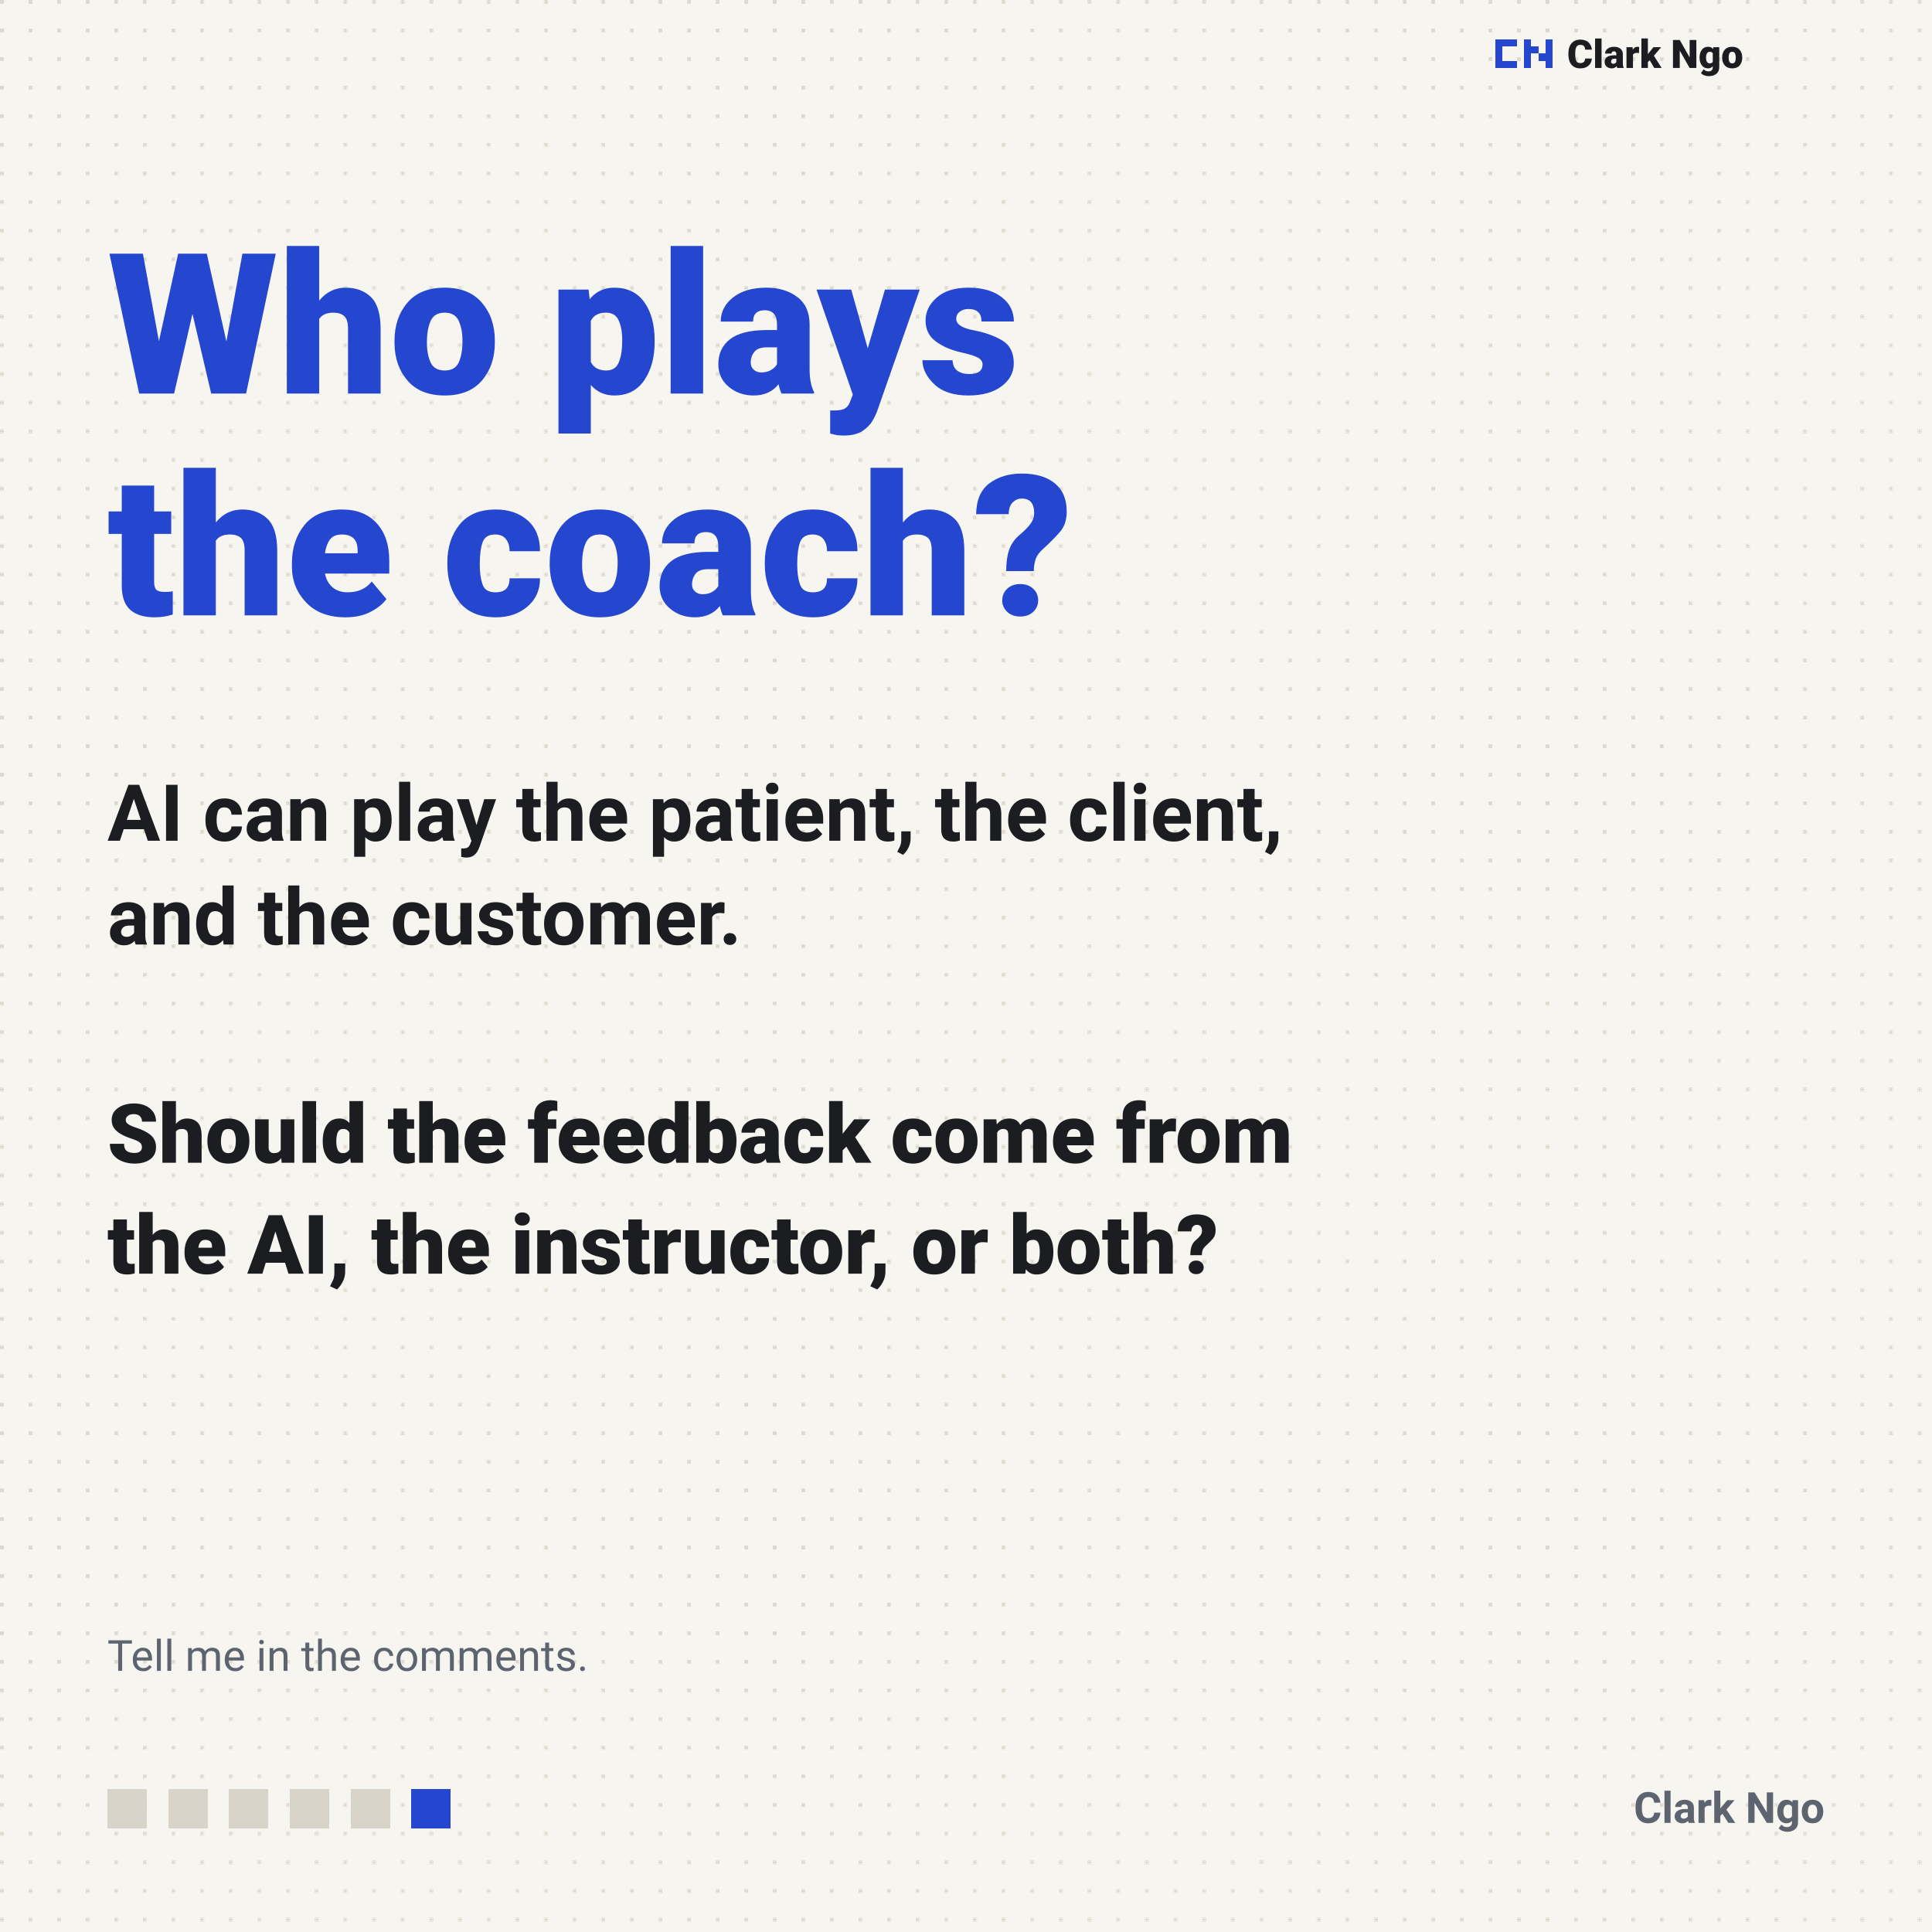
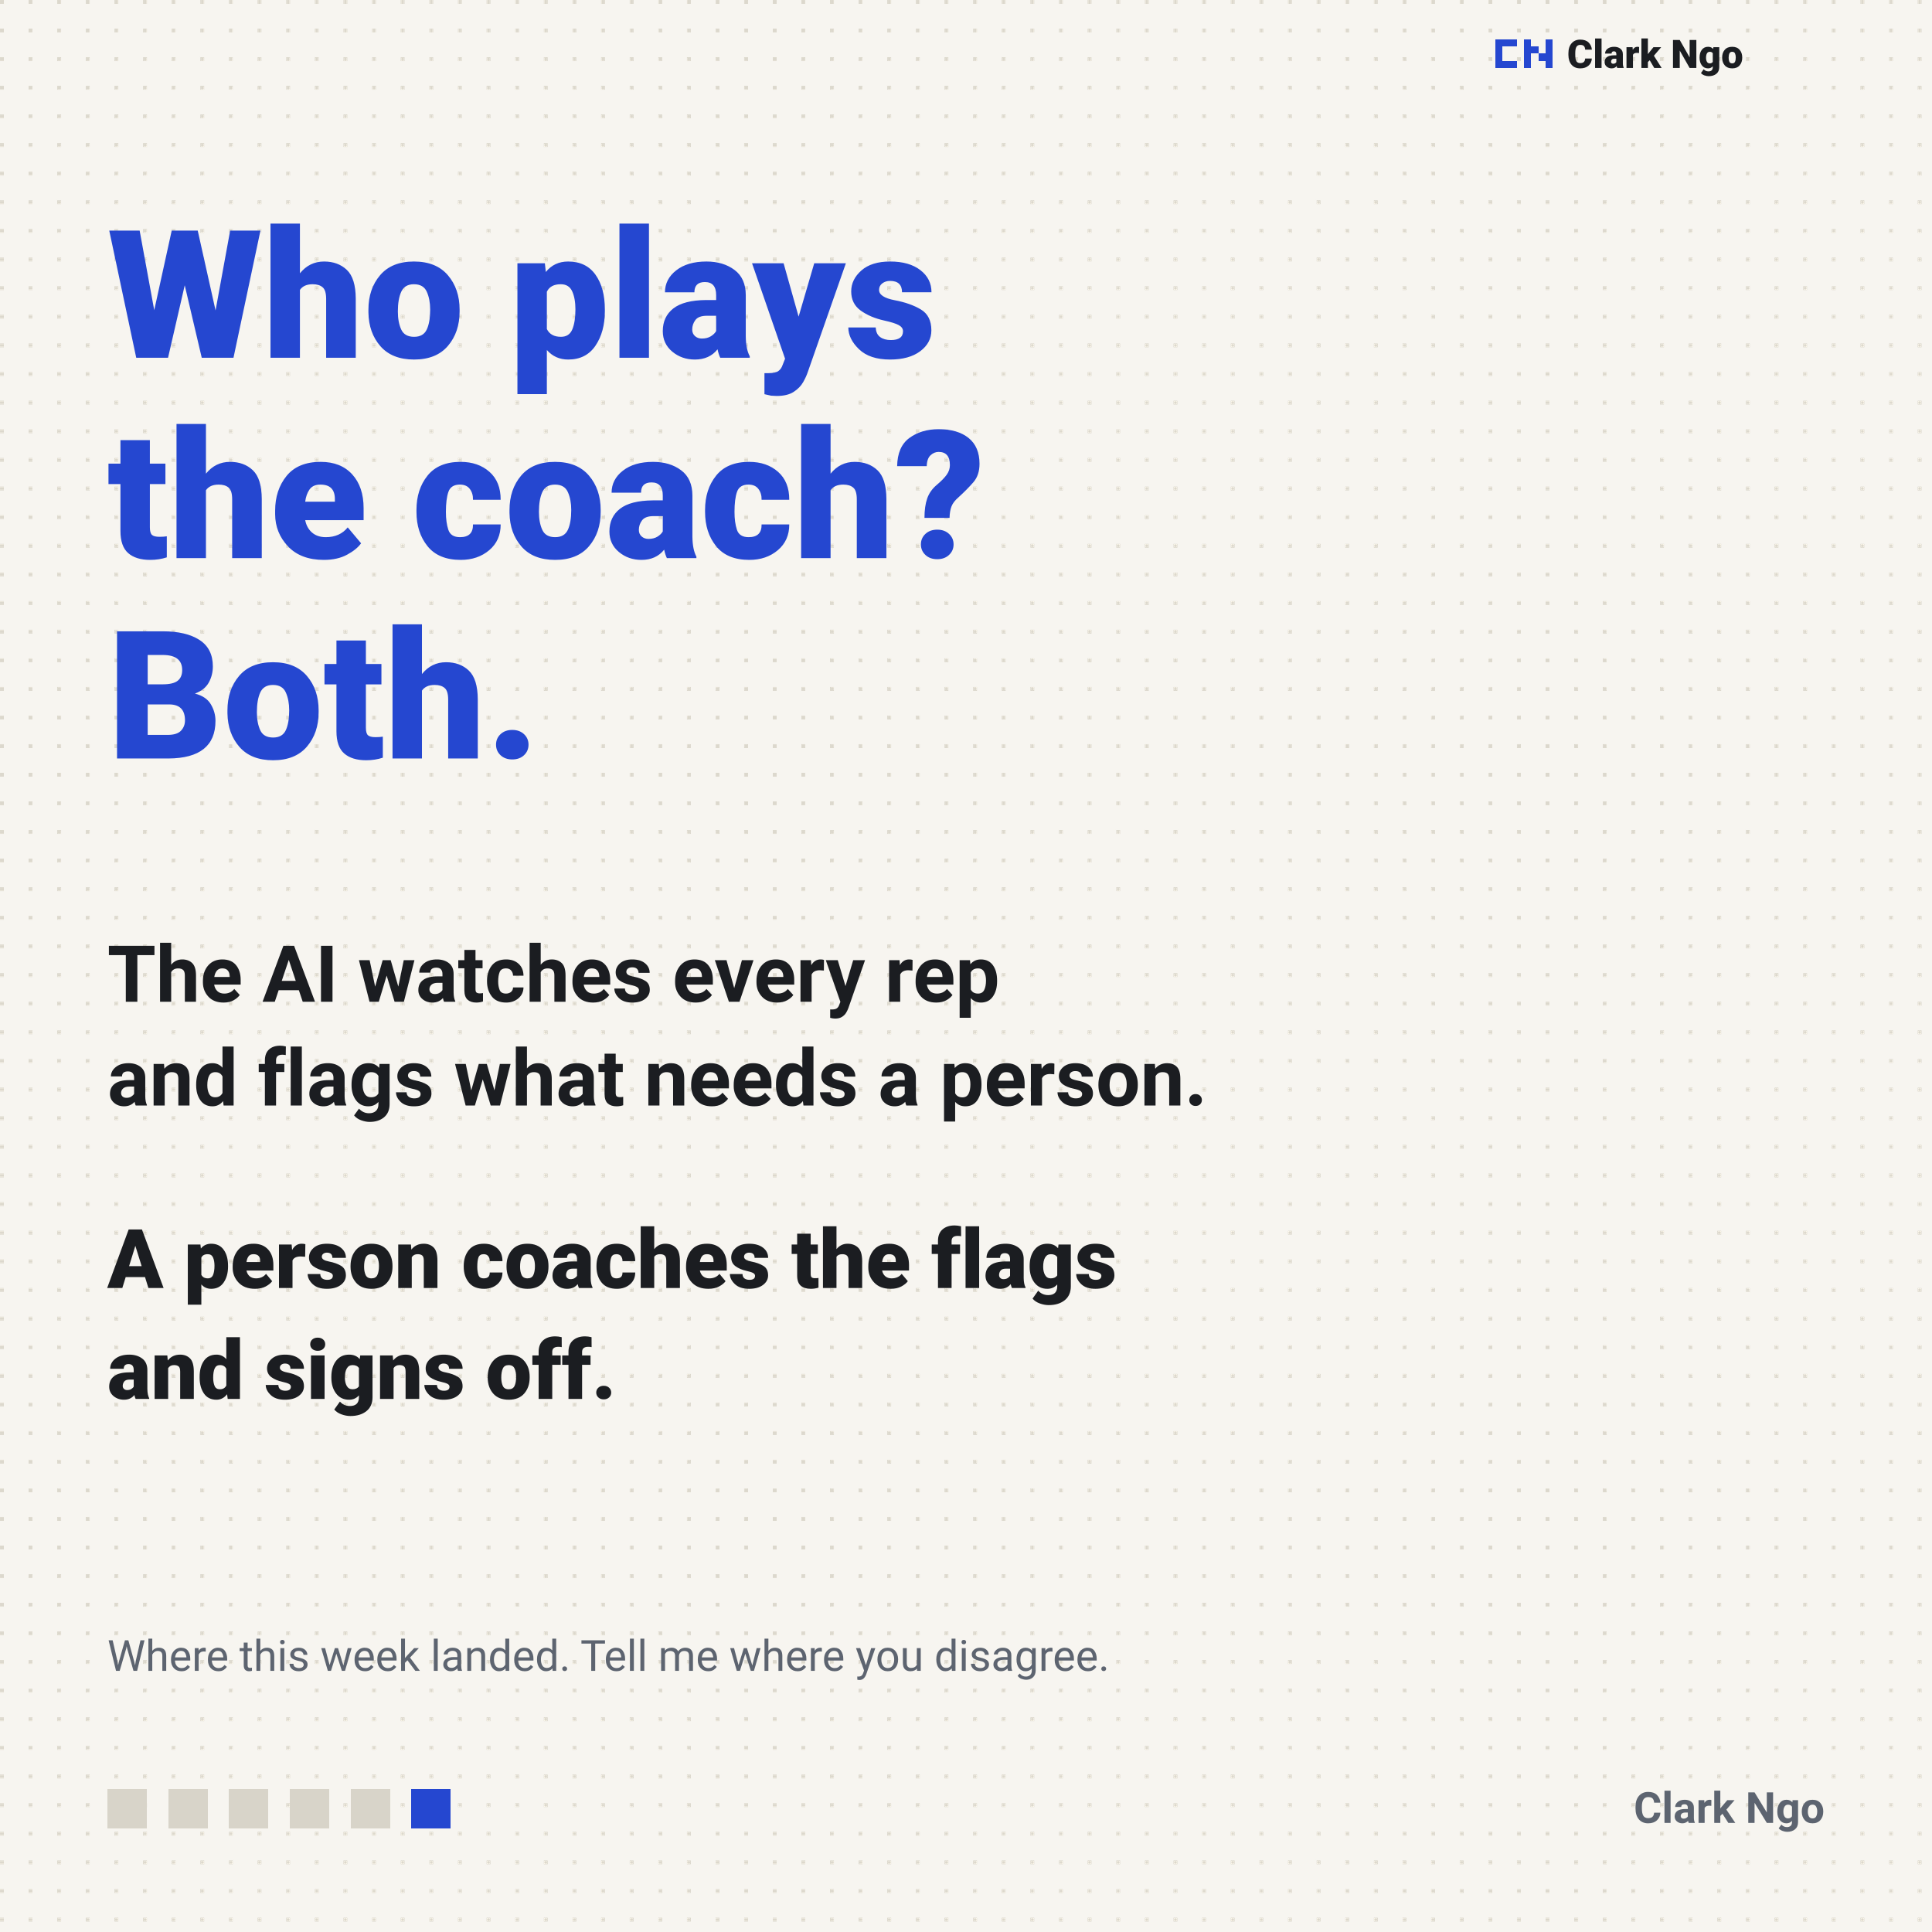
<svg xmlns="http://www.w3.org/2000/svg" viewBox="0 0 1080 1080" width="1080" height="1080" font-family="-apple-system, 'Segoe UI', Roboto, Helvetica, Arial, sans-serif">
  <style>
    rect, path { shape-rendering: crispEdges; }
    .march { stroke-dasharray: 16 16; animation: march 0.6s steps(4) infinite; }
    @keyframes march { to { stroke-dashoffset: -32; } }
    .bob { animation: bob 0.6s steps(1) infinite; }
    @keyframes bob { 0% { transform: translateY(0); } 50% { transform: translateY(-8px); } }
  </style>
  <defs>
    <pattern id="grid" width="16" height="16" patternUnits="userSpaceOnUse">
      <rect width="2" height="2" fill="#dcd8cd" />
    </pattern>
  </defs>
  <rect width="1080" height="1080" fill="#f7f5f0" />
  <rect width="1080" height="1080" fill="url(#grid)" />
-   <text x="60" y="220" font-size="110" font-weight="800" fill="#2547d0">Who plays</text>
-   <text x="60" y="344" font-size="110" font-weight="800" fill="#2547d0">the coach?</text>
-   <text x="60" y="470" font-size="44" font-weight="700" fill="#1b1d21">AI can play the patient, the client,</text>
-   <text x="60" y="528" font-size="44" font-weight="700" fill="#1b1d21">and the customer.</text>
-   <text x="60" y="650" font-size="46" font-weight="800" fill="#1b1d21">Should the feedback come from</text>
-   <text x="60" y="712" font-size="46" font-weight="800" fill="#1b1d21">the AI, the instructor, or both?</text>
-   <text x="60" y="934" font-size="24" fill="#5d6470">Tell me in the comments.</text>
+   <text x="60" y="200" font-size="100" font-weight="800" fill="#2547d0">Who plays</text>
+   <text x="60" y="312" font-size="100" font-weight="800" fill="#2547d0">the coach?</text>
+   <text x="60" y="424" font-size="100" font-weight="800" fill="#2547d0">Both.</text>
+   <text x="60" y="560" font-size="44" font-weight="700" fill="#1b1d21">The AI watches every rep</text>
+   <text x="60" y="618" font-size="44" font-weight="700" fill="#1b1d21">and flags what needs a person.</text>
+   <text x="60" y="720" font-size="46" font-weight="800" fill="#1b1d21">A person coaches the flags</text>
+   <text x="60" y="782" font-size="46" font-weight="800" fill="#1b1d21">and signs off.</text>
+   <text x="60" y="934" font-size="24" fill="#5d6470">Where this week landed. Tell me where you disagree.</text>
  <rect x="60" y="1000" width="22" height="22" fill="#d8d4c9" />
  <rect x="94" y="1000" width="22" height="22" fill="#d8d4c9" />
  <rect x="128" y="1000" width="22" height="22" fill="#d8d4c9" />
  <rect x="162" y="1000" width="22" height="22" fill="#d8d4c9" />
  <rect x="196" y="1000" width="22" height="22" fill="#d8d4c9" />
  <rect x="230" y="1000" width="22" height="22" fill="#2547d0" />
  <text x="1020" y="1019" font-size="24" font-weight="700" fill="#5d6470" text-anchor="end">Clark Ngo</text>
  <g class="signature">
    <rect x="836" y="22" width="12" height="4" fill="#2547d0" />
    <rect x="852" y="22" width="4" height="4" fill="#2547d0" />
    <rect x="864" y="22" width="4" height="4" fill="#2547d0" />
    <rect x="836" y="26" width="4" height="4" fill="#2547d0" />
    <rect x="852" y="26" width="8" height="4" fill="#2547d0" />
    <rect x="864" y="26" width="4" height="4" fill="#2547d0" />
    <rect x="836" y="30" width="4" height="4" fill="#2547d0" />
    <rect x="852" y="30" width="4" height="4" fill="#2547d0" />
    <rect x="860" y="30" width="8" height="4" fill="#2547d0" />
    <rect x="836" y="34" width="12" height="4" fill="#2547d0" />
    <rect x="852" y="34" width="4" height="4" fill="#2547d0" />
    <rect x="864" y="34" width="4" height="4" fill="#2547d0" />
    <text x="876" y="38" font-size="22" font-weight="800" fill="#1b1d21">Clark Ngo</text>
  </g>
</svg>
